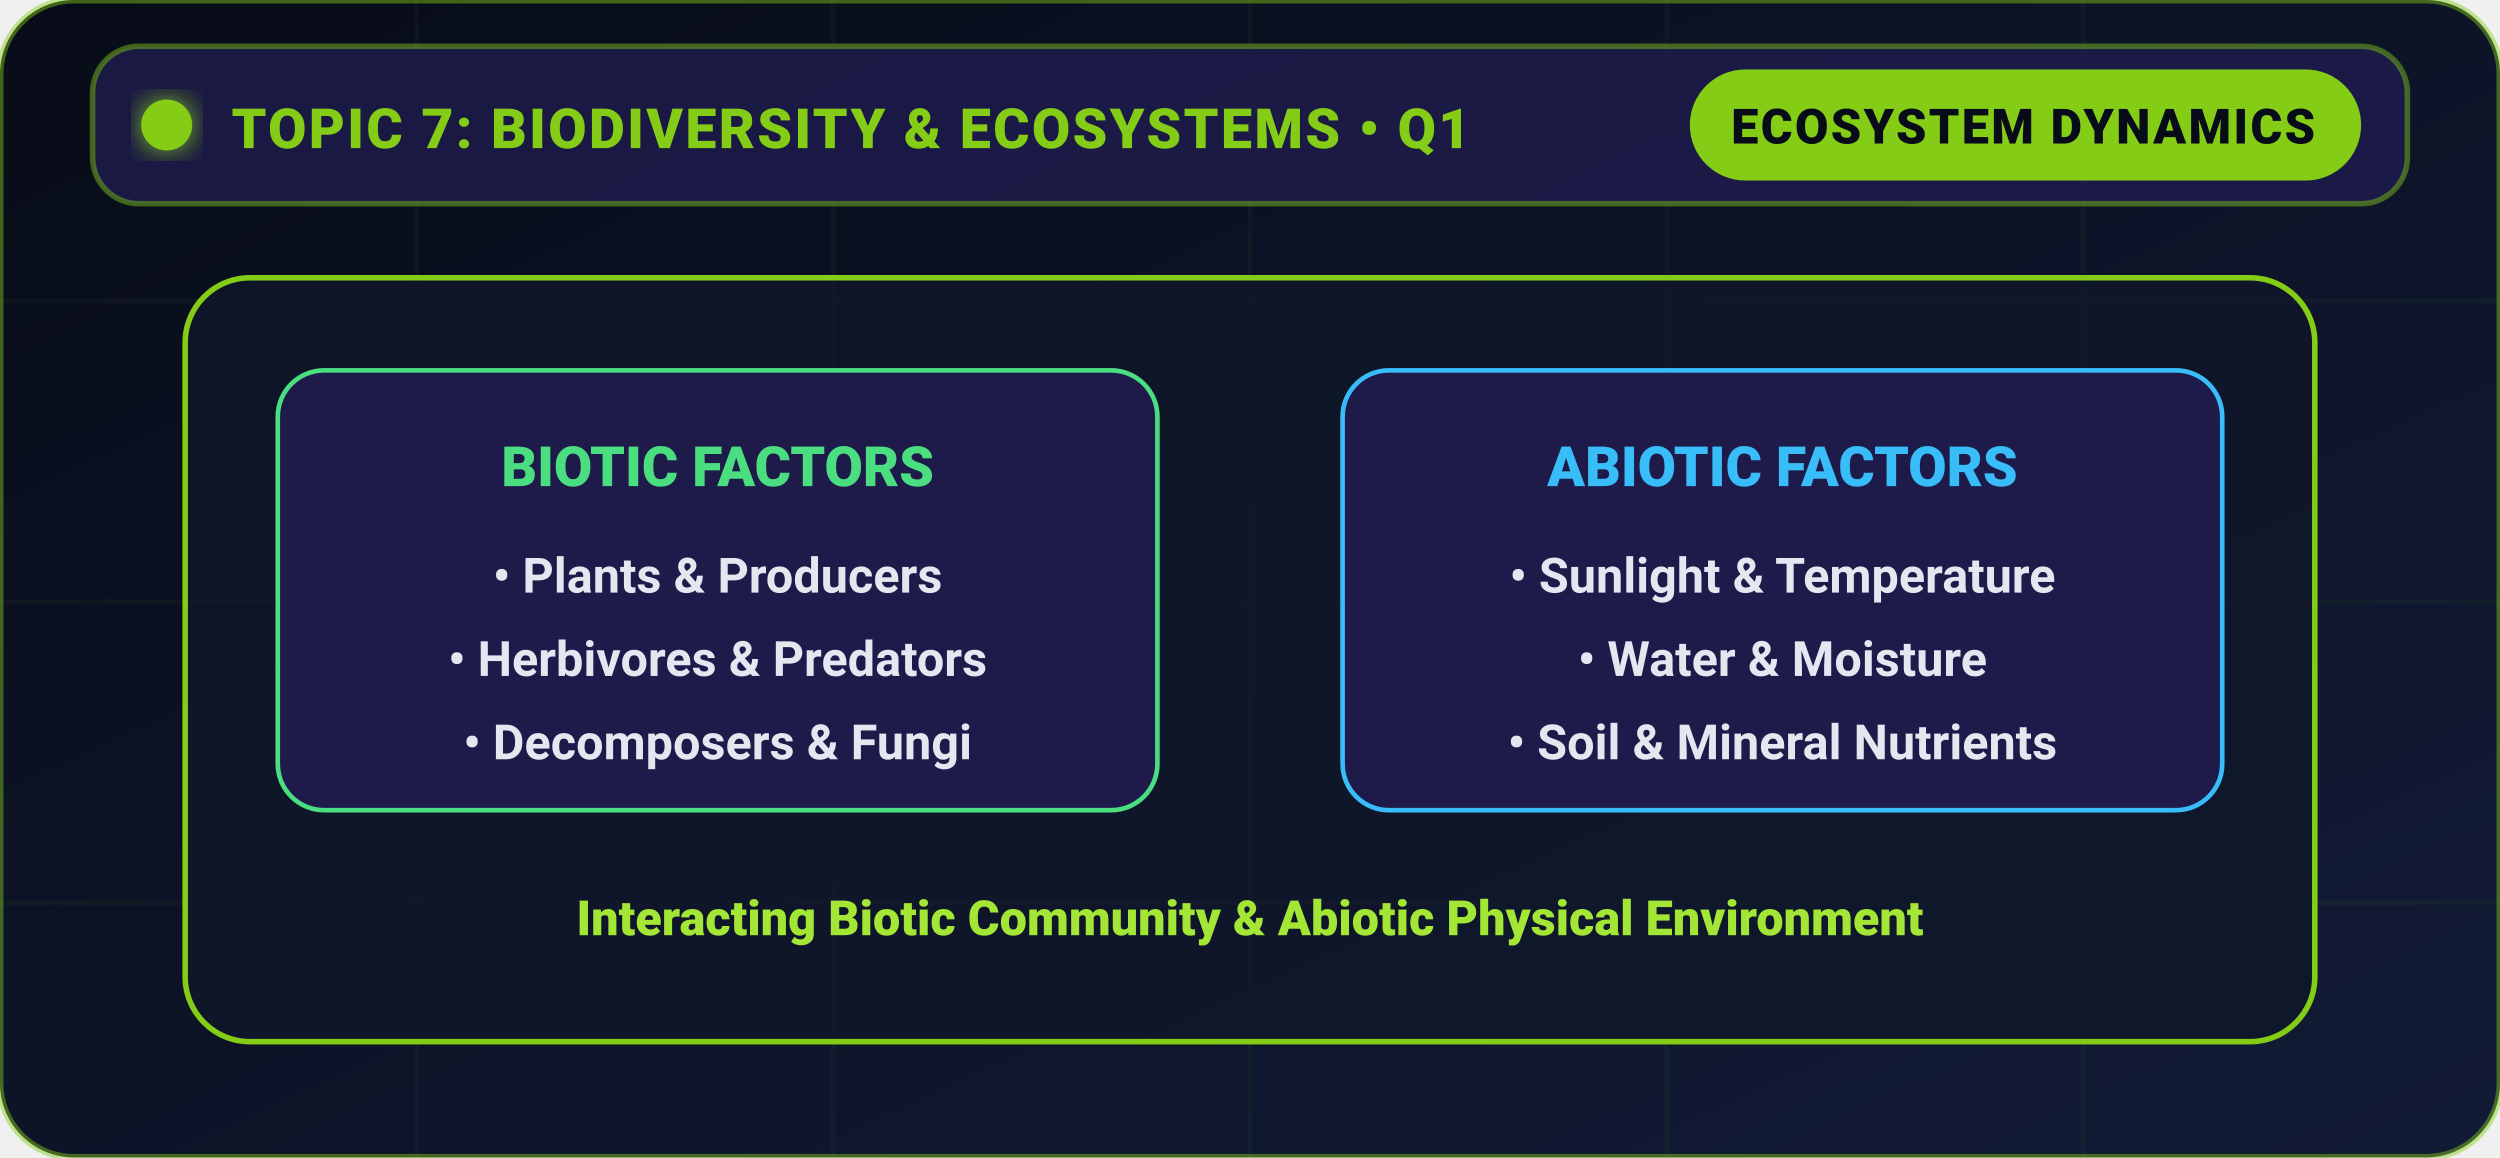
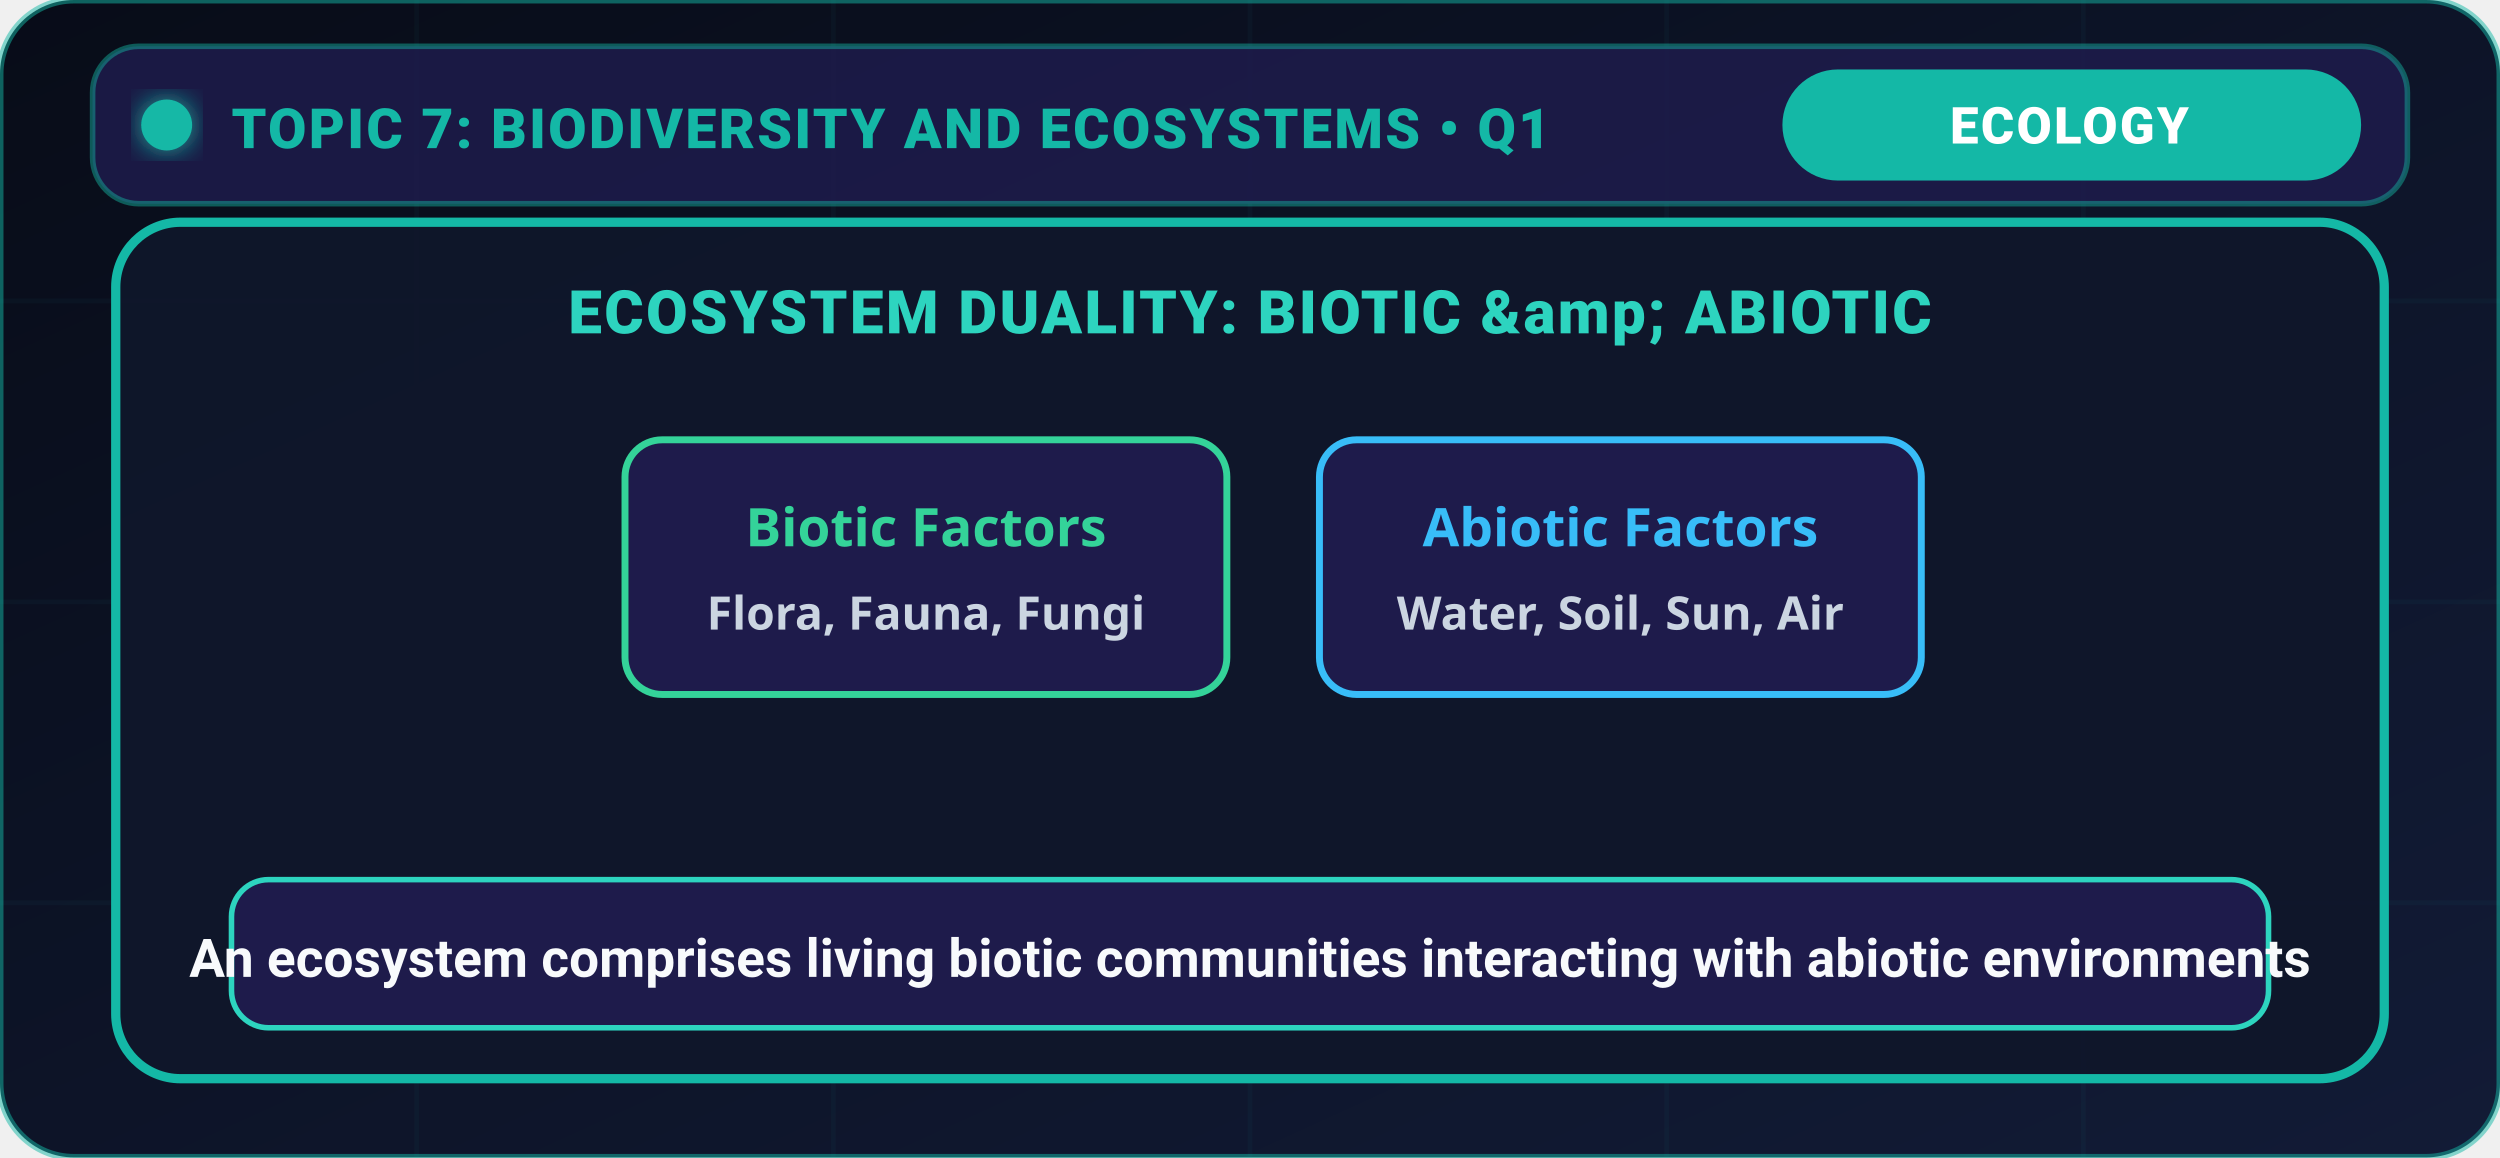
<svg xmlns="http://www.w3.org/2000/svg" viewBox="0 0 540 250" width="100%" height="100%">
  <defs>
-     <linearGradient id="bg_tf_7_1" x1="0%" y1="0%" x2="100%" y2="100%">
+     <linearGradient id="bg_t7_tf_1" x1="0%" y1="0%" x2="100%" y2="100%">
      <stop offset="0%" stop-color="#080c18" />
      <stop offset="50%" stop-color="#0d1428" />
      <stop offset="100%" stop-color="#121b36" />
    </linearGradient>
-     <filter id="glow_tf_7_1" x="-20%" y="-20%" width="140%" height="140%">
+     <filter id="glow_t7_tf_1" x="-20%" y="-20%" width="140%" height="140%">
      <feGaussianBlur stdDeviation="3" result="blur" />
      <feComposite in="SourceGraphic" in2="blur" operator="over" />
    </filter>
  </defs>
-   <rect width="540" height="250" rx="16" fill="url(#bg_tf_7_1)" stroke="#84cc16" stroke-width="1.5" stroke-opacity="0.45" />
-   <g opacity="0.04" stroke="#84cc16" stroke-width="1">
+   <rect width="540" height="250" rx="16" fill="url(#bg_t7_tf_1)" stroke="#14b8a6" stroke-width="1.5" stroke-opacity="0.5" />
+   <g opacity="0.04" stroke="#14b8a6" stroke-width="1">
    <line x1="90" y1="0" x2="90" y2="250" />
    <line x1="180" y1="0" x2="180" y2="250" />
    <line x1="270" y1="0" x2="270" y2="250" />
    <line x1="360" y1="0" x2="360" y2="250" />
    <line x1="450" y1="0" x2="450" y2="250" />
    <line x1="0" y1="65" x2="540" y2="65" />
    <line x1="0" y1="130" x2="540" y2="130" />
    <line x1="0" y1="195" x2="540" y2="195" />
  </g>
-   <rect x="20" y="10" width="500" height="34" rx="10" fill="#1e1b4b" fill-opacity="0.85" stroke="#84cc16" stroke-width="1.2" stroke-opacity="0.45" />
-   <circle cx="36" cy="27" r="5.5" fill="#84cc16" filter="url(#glow_tf_7_1)" />
-   <text x="50" y="32" fill="#84cc16" font-family="'Segoe UI', Roboto, sans-serif" font-size="12" font-weight="900" letter-spacing="0.5">TOPIC 7: BIODIVERSITY &amp; ECOSYSTEMS • Q1</text>
-   <rect x="365" y="15" width="145" height="24" rx="12" fill="#84cc16" />
-   <text x="437" y="31" fill="#080c18" font-family="'Segoe UI', Roboto, sans-serif" font-size="10.5" font-weight="900" text-anchor="middle" letter-spacing="0.5">ECOSYSTEM DYNAMICS</text>
-   <rect x="40" y="60" width="460" height="165" rx="14" fill="#0f172a" fill-opacity="0.8" stroke="#84cc16" stroke-width="1.2" />
-   <rect x="60" y="80" width="190" height="95" rx="10" fill="#1e1b4b" stroke="#4ade80" stroke-width="1" />
-   <text x="155" y="105" fill="#4ade80" font-family="'Segoe UI', Roboto, sans-serif" font-size="12" font-weight="800" text-anchor="middle">BIOTIC FACTORS</text>
-   <text x="155" y="128" fill="#e2e8f0" font-family="'Segoe UI', Roboto, sans-serif" font-size="10.5" font-weight="700" text-anchor="middle">• Plants &amp; Producers</text>
-   <text x="155" y="146" fill="#e2e8f0" font-family="'Segoe UI', Roboto, sans-serif" font-size="10.5" font-weight="700" text-anchor="middle">• Herbivores &amp; Predators</text>
-   <text x="155" y="164" fill="#e2e8f0" font-family="'Segoe UI', Roboto, sans-serif" font-size="10.5" font-weight="700" text-anchor="middle">• Decomposers &amp; Fungi</text>
-   <rect x="290" y="80" width="190" height="95" rx="10" fill="#1e1b4b" stroke="#38bdf8" stroke-width="1" />
-   <text x="385" y="105" fill="#38bdf8" font-family="'Segoe UI', Roboto, sans-serif" font-size="12" font-weight="800" text-anchor="middle">ABIOTIC FACTORS</text>
-   <text x="385" y="128" fill="#e2e8f0" font-family="'Segoe UI', Roboto, sans-serif" font-size="10.5" font-weight="700" text-anchor="middle">• Sunlight &amp; Temperature</text>
-   <text x="385" y="146" fill="#e2e8f0" font-family="'Segoe UI', Roboto, sans-serif" font-size="10.5" font-weight="700" text-anchor="middle">• Water &amp; Moisture</text>
-   <text x="385" y="164" fill="#e2e8f0" font-family="'Segoe UI', Roboto, sans-serif" font-size="10.5" font-weight="700" text-anchor="middle">• Soil &amp; Mineral Nutrients</text>
-   <text x="270" y="202" fill="#a3e635" font-family="'Segoe UI', Roboto, sans-serif" font-size="10.5" font-weight="800" text-anchor="middle">Interacting Biotic Community &amp; Abiotic Physical Environment</text>
+   <rect x="20" y="10" width="500" height="34" rx="10" fill="#1e1b4b" fill-opacity="0.85" stroke="#14b8a6" stroke-width="1.2" stroke-opacity="0.45" />
+   <circle cx="36" cy="27" r="5.5" fill="#14b8a6" filter="url(#glow_t7_tf_1)" />
+   <text x="50" y="32" fill="#14b8a6" font-family="'Segoe UI', Roboto, sans-serif" font-size="12" font-weight="900" letter-spacing="0.5">TOPIC 7: BIODIVERSITY AND ECOSYSTEMS • Q1</text>
+   <rect x="385" y="15" width="125" height="24" rx="12" fill="#14b8a6" />
+   <text x="447" y="31" fill="#ffffff" font-family="'Segoe UI', Roboto, sans-serif" font-size="11" font-weight="900" text-anchor="middle" letter-spacing="0.5">ECOLOGY</text>
+   <g transform="translate(25, 48)">
+     <rect x="0" y="0" width="490" height="185" rx="14" fill="#0f172a" fill-opacity="0.95" stroke="#14b8a6" stroke-width="2" />
+     <text x="245" y="24" fill="#2dd4bf" font-family="'Segoe UI', Roboto, sans-serif" font-size="13" font-weight="900" text-anchor="middle" letter-spacing="0.5">
+       ECOSYSTEM DUALITY: BIOTIC &amp;amp; ABIOTIC
+     </text>
+     <g transform="translate(90, 32)">
+       <rect x="20" y="15" width="130" height="55" rx="8" fill="#1e1b4b" stroke="#34d399" stroke-width="1.5" />
+       <text x="85" y="38" fill="#34d399" font-family="sans-serif" font-size="11.5" font-weight="900" text-anchor="middle">Biotic Factors</text>
+       <text x="85" y="56" fill="#cbd5e1" font-family="sans-serif" font-size="10" font-weight="700" text-anchor="middle">Flora, Fauna, Fungi</text>
+       <rect x="170" y="15" width="130" height="55" rx="8" fill="#1e1b4b" stroke="#38bdf8" stroke-width="1.5" />
+       <text x="235" y="38" fill="#38bdf8" font-family="sans-serif" font-size="11.5" font-weight="900" text-anchor="middle">Abiotic Factors</text>
+       <text x="235" y="56" fill="#cbd5e1" font-family="sans-serif" font-size="10" font-weight="700" text-anchor="middle">Water, Soil, Sun, Air</text>
+     </g>
+     <g transform="translate(25, 142)">
+       <rect x="0" y="0" width="440" height="32" rx="8" fill="#1e1b4b" stroke="#2dd4bf" stroke-width="1.2" />
+       <text x="220" y="21" fill="#f8fafc" font-family="'Segoe UI', Roboto, sans-serif" font-size="11.5" font-weight="700" text-anchor="middle">
+         An ecosystem comprises living biotic communities interacting with abiotic environments
+       </text>
+     </g>
+   </g>
</svg>
